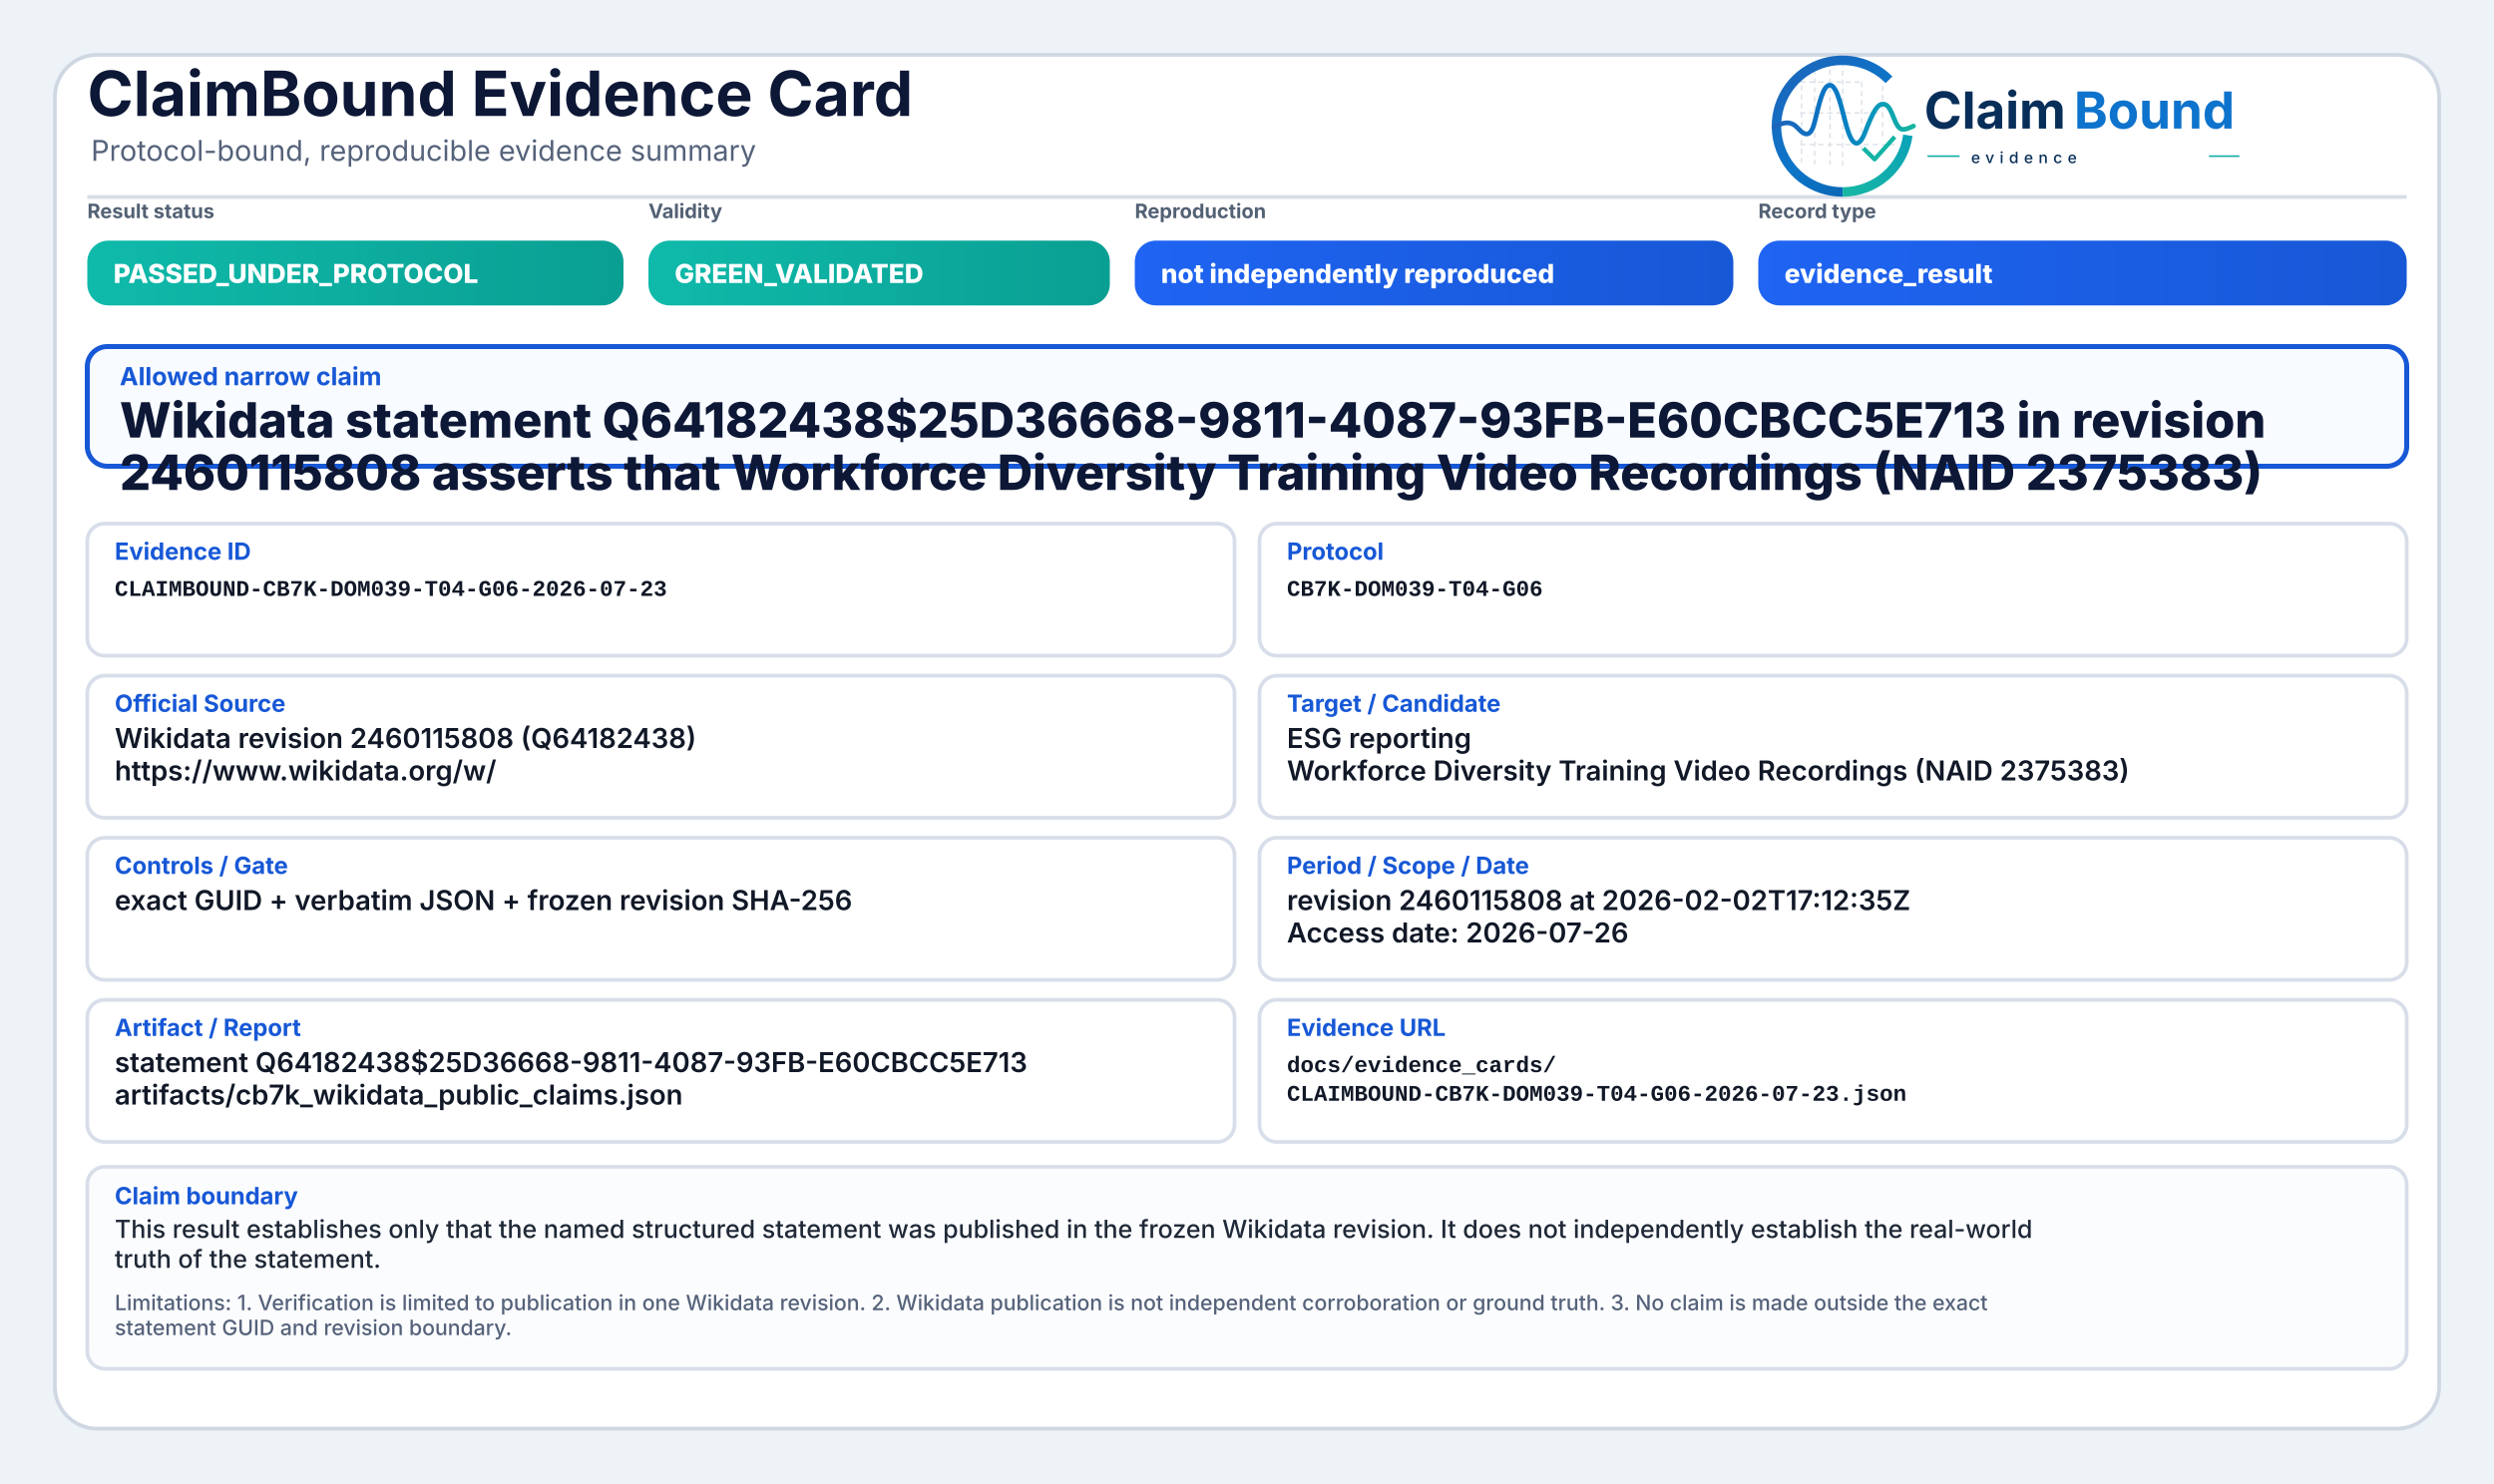
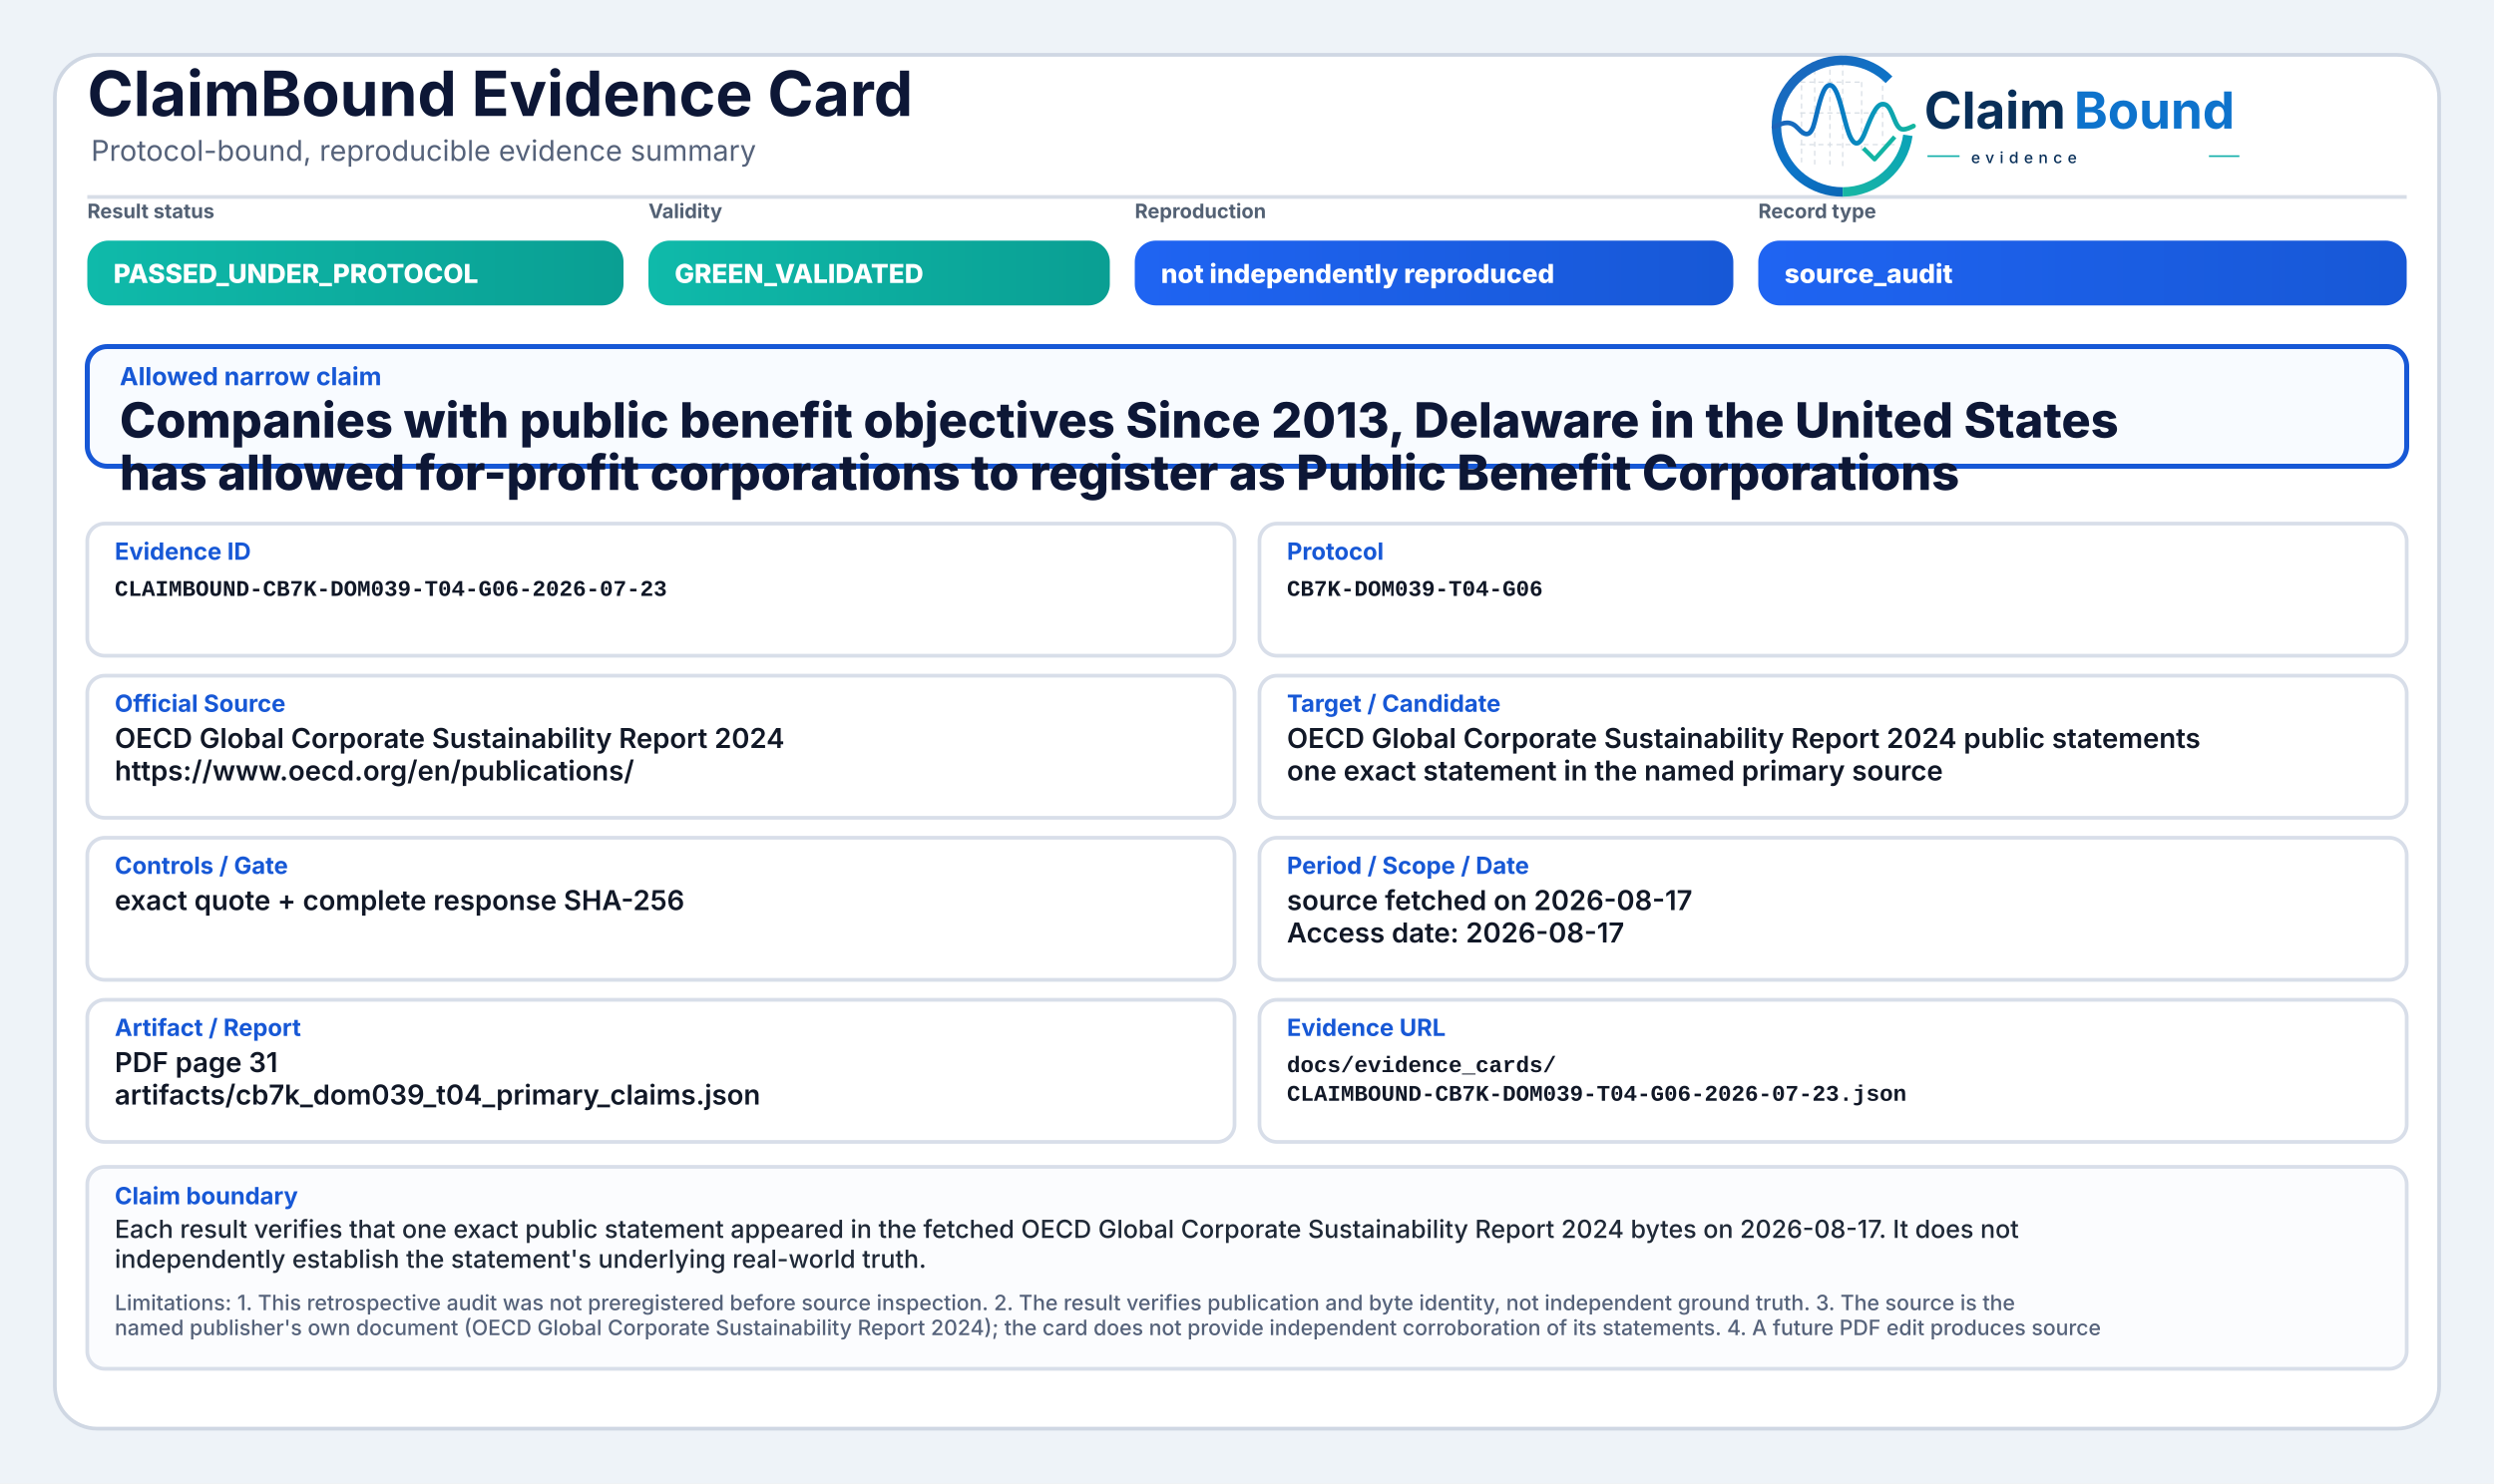
<svg xmlns="http://www.w3.org/2000/svg" width="2000" height="1190" viewBox="0 0 2000 1190" role="img" aria-label="ClaimBound Evidence Card">
  <defs>
    <linearGradient id="greenGrad" x1="0" y1="0" x2="1" y2="0">
      <stop offset="0%" stop-color="#0fbaaa" />
      <stop offset="100%" stop-color="#0a9f93" />
    </linearGradient>
    <linearGradient id="yellowGrad" x1="0" y1="0" x2="1" y2="0">
      <stop offset="0%" stop-color="#fbbf24" />
      <stop offset="100%" stop-color="#d97706" />
    </linearGradient>
    <linearGradient id="amberGrad" x1="0" y1="0" x2="1" y2="0">
      <stop offset="0%" stop-color="#f97316" />
      <stop offset="100%" stop-color="#c2410c" />
    </linearGradient>
    <linearGradient id="redGrad" x1="0" y1="0" x2="1" y2="0">
      <stop offset="0%" stop-color="#ef4444" />
      <stop offset="100%" stop-color="#b91c1c" />
    </linearGradient>
    <linearGradient id="grayGrad" x1="0" y1="0" x2="1" y2="0">
      <stop offset="0%" stop-color="#64748b" />
      <stop offset="100%" stop-color="#475569" />
    </linearGradient>
    <linearGradient id="blueGrad" x1="0" y1="0" x2="1" y2="0">
      <stop offset="0%" stop-color="#1f64f2" />
      <stop offset="100%" stop-color="#1758d6" />
    </linearGradient>
    <linearGradient id="logoRingBlue" x1="73" y1="453" x2="348" y2="793" gradientUnits="userSpaceOnUse">
      <stop offset="0" stop-color="#1E64BA" />
      <stop offset="0.55" stop-color="#0C75C8" />
      <stop offset="1" stop-color="#0A5FAB" />
    </linearGradient>
    <linearGradient id="logoRingTeal" x1="221" y1="792" x2="403" y2="594" gradientUnits="userSpaceOnUse">
      <stop offset="0" stop-color="#18B7A3" />
      <stop offset="1" stop-color="#089EBC" />
    </linearGradient>
    <linearGradient id="logoSignalGradient" x1="61" y1="628" x2="404" y2="628" gradientUnits="userSpaceOnUse">
      <stop offset="0" stop-color="#1E64BA" />
      <stop offset="0.43" stop-color="#0877C4" />
      <stop offset="0.72" stop-color="#0A97BB" />
      <stop offset="1" stop-color="#14B69E" />
    </linearGradient>
  </defs>
  <rect x="0" y="0" width="2000" height="1190" fill="#eef3f8" />
  <rect x="44" y="44" width="1912" height="1102" rx="34" fill="#ffffff" stroke="#cfd7e3" stroke-width="3" />
  <path d="M70 158 H1930" stroke="#d7dde7" stroke-width="3" />
  <text x="70" y="93" font-family="Inter, Segoe UI, Arial, sans-serif" font-size="50" font-weight="750" fill="#0d1736">ClaimBound Evidence Card</text>
  <text x="73" y="129" font-family="Inter, Segoe UI, Arial, sans-serif" font-size="23" font-weight="400" fill="#55627a">Protocol-bound, reproducible evidence summary</text>
  <g aria-label="ClaimBound evidence logo" transform="translate(1415,52) scale(0.33) translate(-40,-478)">
    <g stroke-linecap="butt" stroke-linejoin="round">
      <g stroke="#CBD3DC" stroke-width="3.2" stroke-linecap="round" stroke-dasharray="10 12" opacity="0.72">
        <path d="M130 507V714" />
        <path d="M162 490V719" />
        <path d="M199 491V719" />
        <path d="M230 471V726" />
        <path d="M276 521V690" />
        <path d="M327 508V650" />
        <path d="M128 520H277" />
        <path d="M128 595H327" />
        <path d="M128 672H355" />
      </g>
      <path d="M342.6 514.3A160 160 0 1 0 230 787" fill="none" stroke="url(#logoRingBlue)" stroke-width="23" />
      <path d="M230 787A160 160 0 0 0 388.4 649.3" fill="none" stroke="url(#logoRingTeal)" stroke-width="23" />
      <path d="M63 629.5C87 616.4 104.3 613.6 121.2 632.2C140.7 653.8 153.4 651.6 162.1 616.2C173.8 568.5 182.5 527.5 198.9 527.5C217.5 527.5 228.4 590.6 240.3 630.8C253.4 675.4 268.6 682.8 284.6 641.5C303.5 592.9 315.2 567.6 333.7 574.7C352.6 582 355.7 635.1 376.6 634.9C386.2 634.8 394 630.4 402 626.8" fill="none" stroke="url(#logoSignalGradient)" stroke-width="11.5" stroke-linecap="round" />
      <path d="M284 684.5L307.5 707.7L353 657" fill="none" stroke="#12B4A4" stroke-width="10.5" stroke-linecap="square" />
    </g>
    <text x="428" y="633" font-family="Inter, Segoe UI, Arial, sans-serif" font-size="124" font-weight="750" fill="#082F59" text-rendering="geometricPrecision">Claim</text>
    <text x="792" y="633" font-family="Inter, Segoe UI, Arial, sans-serif" font-size="124" font-weight="750" fill="#0E73CC" text-rendering="geometricPrecision">Bound</text>
    <line x1="436" y1="700" x2="514" y2="700" stroke="#11AFA9" stroke-width="4" />
    <text x="542" y="717" font-family="Inter, Segoe UI, Arial, sans-serif" font-size="38" font-weight="500" letter-spacing="13" fill="#082F59">evidence</text>
    <line x1="1120" y1="700" x2="1194" y2="700" stroke="#11AFA9" stroke-width="4" />
  </g>
  <text x="70" y="175" font-family="Inter, Segoe UI, Arial, sans-serif" font-size="16" font-weight="650" fill="#536174">Result status</text>
  <rect x="70" y="193" width="430" height="52" rx="17" fill="url(#greenGrad)" />
  <text x="91" y="227" font-family="Inter, Segoe UI, Arial, sans-serif" font-size="21" font-weight="800" fill="#ffffff">PASSED_UNDER_PROTOCOL</text>
  <text x="520" y="175" font-family="Inter, Segoe UI, Arial, sans-serif" font-size="16" font-weight="650" fill="#536174">Validity</text>
  <rect x="520" y="193" width="370" height="52" rx="17" fill="url(#greenGrad)" />
  <text x="541" y="227" font-family="Inter, Segoe UI, Arial, sans-serif" font-size="21" font-weight="800" fill="#ffffff">GREEN_VALIDATED</text>
  <text x="910" y="175" font-family="Inter, Segoe UI, Arial, sans-serif" font-size="16" font-weight="650" fill="#536174">Reproduction</text>
  <rect x="910" y="193" width="480" height="52" rx="17" fill="url(#blueGrad)" />
  <text x="931" y="227" font-family="Inter, Segoe UI, Arial, sans-serif" font-size="21" font-weight="800" fill="#ffffff">not independently reproduced</text>
  <text x="1410" y="175" font-family="Inter, Segoe UI, Arial, sans-serif" font-size="16" font-weight="650" fill="#536174">Record type</text>
  <rect x="1410" y="193" width="520" height="52" rx="17" fill="url(#blueGrad)" />
-   <text x="1431" y="227" font-family="Inter, Segoe UI, Arial, sans-serif" font-size="21" font-weight="800" fill="#ffffff">evidence_result</text>
+   <text x="1431" y="227" font-family="Inter, Segoe UI, Arial, sans-serif" font-size="21" font-weight="800" fill="#ffffff">source_audit</text>
  <rect x="70" y="278" width="1860" height="96" rx="16" fill="#f8fbff" stroke="#1758d6" stroke-width="4" />
  <text x="96" y="309" font-family="Inter, Segoe UI, Arial, sans-serif" font-size="20" font-weight="750" fill="#1758d6">Allowed narrow claim</text>
-   <text x="96" y="351" font-family="Inter, Segoe UI, Arial, sans-serif" font-size="39" font-weight="800" fill="#0d1736">Wikidata statement Q64182438$25D36668-9811-4087-93FB-E60CBCC5E713 in revision</text>
-   <text x="96" y="393" font-family="Inter, Segoe UI, Arial, sans-serif" font-size="39" font-weight="800" fill="#0d1736">2460115808 asserts that Workforce Diversity Training Video Recordings (NAID 2375383)</text>
+   <text x="96" y="351" font-family="Inter, Segoe UI, Arial, sans-serif" font-size="39" font-weight="800" fill="#0d1736">Companies with public benefit objectives Since 2013, Delaware in the United States</text>
+   <text x="96" y="393" font-family="Inter, Segoe UI, Arial, sans-serif" font-size="39" font-weight="800" fill="#0d1736">has allowed for-profit corporations to register as Public Benefit Corporations</text>
  <rect x="70" y="420" width="920" height="106" rx="14" fill="#ffffff" stroke="#d8dee9" stroke-width="3" />
  <text x="92" y="449" font-family="Inter, Segoe UI, Arial, sans-serif" font-size="19" font-weight="750" fill="#1758d6">Evidence ID</text>
  <text x="92" y="478" font-family="SFMono-Regular, Consolas, Liberation Mono, monospace" font-size="18" font-weight="600" fill="#111827">CLAIMBOUND-CB7K-DOM039-T04-G06-2026-07-23</text>
  <rect x="1010" y="420" width="920" height="106" rx="14" fill="#ffffff" stroke="#d8dee9" stroke-width="3" />
  <text x="1032" y="449" font-family="Inter, Segoe UI, Arial, sans-serif" font-size="19" font-weight="750" fill="#1758d6">Protocol</text>
  <text x="1032" y="478" font-family="SFMono-Regular, Consolas, Liberation Mono, monospace" font-size="18" font-weight="600" fill="#111827">CB7K-DOM039-T04-G06</text>
  <rect x="70" y="542" width="920" height="114" rx="14" fill="#ffffff" stroke="#d8dee9" stroke-width="3" />
  <text x="92" y="571" font-family="Inter, Segoe UI, Arial, sans-serif" font-size="19" font-weight="750" fill="#1758d6">Official Source</text>
-   <text x="92" y="600" font-family="Inter, Segoe UI, Arial, sans-serif" font-size="22" font-weight="600" fill="#111827">Wikidata revision 2460115808 (Q64182438)</text>
-   <text x="92" y="626" font-family="Inter, Segoe UI, Arial, sans-serif" font-size="22" font-weight="600" fill="#111827">https://www.wikidata.org/w/</text>
+   <text x="92" y="600" font-family="Inter, Segoe UI, Arial, sans-serif" font-size="22" font-weight="600" fill="#111827">OECD Global Corporate Sustainability Report 2024</text>
+   <text x="92" y="626" font-family="Inter, Segoe UI, Arial, sans-serif" font-size="22" font-weight="600" fill="#111827">https://www.oecd.org/en/publications/</text>
  <rect x="1010" y="542" width="920" height="114" rx="14" fill="#ffffff" stroke="#d8dee9" stroke-width="3" />
  <text x="1032" y="571" font-family="Inter, Segoe UI, Arial, sans-serif" font-size="19" font-weight="750" fill="#1758d6">Target / Candidate</text>
-   <text x="1032" y="600" font-family="Inter, Segoe UI, Arial, sans-serif" font-size="22" font-weight="600" fill="#111827">ESG reporting</text>
-   <text x="1032" y="626" font-family="Inter, Segoe UI, Arial, sans-serif" font-size="22" font-weight="600" fill="#111827">Workforce Diversity Training Video Recordings (NAID 2375383)</text>
+   <text x="1032" y="600" font-family="Inter, Segoe UI, Arial, sans-serif" font-size="22" font-weight="600" fill="#111827">OECD Global Corporate Sustainability Report 2024 public statements</text>
+   <text x="1032" y="626" font-family="Inter, Segoe UI, Arial, sans-serif" font-size="22" font-weight="600" fill="#111827">one exact statement in the named primary source</text>
  <rect x="70" y="672" width="920" height="114" rx="14" fill="#ffffff" stroke="#d8dee9" stroke-width="3" />
  <text x="92" y="701" font-family="Inter, Segoe UI, Arial, sans-serif" font-size="19" font-weight="750" fill="#1758d6">Controls / Gate</text>
-   <text x="92" y="730" font-family="Inter, Segoe UI, Arial, sans-serif" font-size="22" font-weight="600" fill="#111827">exact GUID + verbatim JSON + frozen revision SHA-256</text>
+   <text x="92" y="730" font-family="Inter, Segoe UI, Arial, sans-serif" font-size="22" font-weight="600" fill="#111827">exact quote + complete response SHA-256</text>
  <rect x="1010" y="672" width="920" height="114" rx="14" fill="#ffffff" stroke="#d8dee9" stroke-width="3" />
  <text x="1032" y="701" font-family="Inter, Segoe UI, Arial, sans-serif" font-size="19" font-weight="750" fill="#1758d6">Period / Scope / Date</text>
-   <text x="1032" y="730" font-family="Inter, Segoe UI, Arial, sans-serif" font-size="22" font-weight="600" fill="#111827">revision 2460115808 at 2026-02-02T17:12:35Z</text>
-   <text x="1032" y="756" font-family="Inter, Segoe UI, Arial, sans-serif" font-size="22" font-weight="600" fill="#111827">Access date: 2026-07-26</text>
+   <text x="1032" y="730" font-family="Inter, Segoe UI, Arial, sans-serif" font-size="22" font-weight="600" fill="#111827">source fetched on 2026-08-17</text>
+   <text x="1032" y="756" font-family="Inter, Segoe UI, Arial, sans-serif" font-size="22" font-weight="600" fill="#111827">Access date: 2026-08-17</text>
  <rect x="70" y="802" width="920" height="114" rx="14" fill="#ffffff" stroke="#d8dee9" stroke-width="3" />
  <text x="92" y="831" font-family="Inter, Segoe UI, Arial, sans-serif" font-size="19" font-weight="750" fill="#1758d6">Artifact / Report</text>
-   <text x="92" y="860" font-family="Inter, Segoe UI, Arial, sans-serif" font-size="22" font-weight="600" fill="#111827">statement Q64182438$25D36668-9811-4087-93FB-E60CBCC5E713</text>
-   <text x="92" y="886" font-family="Inter, Segoe UI, Arial, sans-serif" font-size="22" font-weight="600" fill="#111827">artifacts/cb7k_wikidata_public_claims.json</text>
+   <text x="92" y="860" font-family="Inter, Segoe UI, Arial, sans-serif" font-size="22" font-weight="600" fill="#111827">PDF page 31</text>
+   <text x="92" y="886" font-family="Inter, Segoe UI, Arial, sans-serif" font-size="22" font-weight="600" fill="#111827">artifacts/cb7k_dom039_t04_primary_claims.json</text>
  <rect x="1010" y="802" width="920" height="114" rx="14" fill="#ffffff" stroke="#d8dee9" stroke-width="3" />
  <text x="1032" y="831" font-family="Inter, Segoe UI, Arial, sans-serif" font-size="19" font-weight="750" fill="#1758d6">Evidence URL</text>
  <text x="1032" y="860" font-family="SFMono-Regular, Consolas, Liberation Mono, monospace" font-size="18" font-weight="600" fill="#111827">docs/evidence_cards/</text>
  <text x="1032" y="883" font-family="SFMono-Regular, Consolas, Liberation Mono, monospace" font-size="18" font-weight="600" fill="#111827">CLAIMBOUND-CB7K-DOM039-T04-G06-2026-07-23.json</text>
  <rect x="70" y="936" width="1860" height="162" rx="14" fill="#fbfcfe" stroke="#d8dee9" stroke-width="3" />
  <text x="92" y="966" font-family="Inter, Segoe UI, Arial, sans-serif" font-size="19" font-weight="750" fill="#1758d6">Claim boundary</text>
-   <text x="92" y="993" font-family="Inter, Segoe UI, Arial, sans-serif" font-size="20" font-weight="500" fill="#1f2937">This result establishes only that the named structured statement was published in the frozen Wikidata revision. It does not independently establish the real-world</text>
-   <text x="92" y="1017" font-family="Inter, Segoe UI, Arial, sans-serif" font-size="20" font-weight="500" fill="#1f2937">truth of the statement.</text>
-   <text x="92" y="1051" font-family="Inter, Segoe UI, Arial, sans-serif" font-size="17" font-weight="500" fill="#55627a">Limitations: 1. Verification is limited to publication in one Wikidata revision. 2. Wikidata publication is not independent corroboration or ground truth. 3. No claim is made outside the exact</text>
-   <text x="92" y="1071" font-family="Inter, Segoe UI, Arial, sans-serif" font-size="17" font-weight="500" fill="#55627a">statement GUID and revision boundary.</text>
+   <text x="92" y="993" font-family="Inter, Segoe UI, Arial, sans-serif" font-size="20" font-weight="500" fill="#1f2937">Each result verifies that one exact public statement appeared in the fetched OECD Global Corporate Sustainability Report 2024 bytes on 2026-08-17. It does not</text>
+   <text x="92" y="1017" font-family="Inter, Segoe UI, Arial, sans-serif" font-size="20" font-weight="500" fill="#1f2937">independently establish the statement's underlying real-world truth.</text>
+   <text x="92" y="1051" font-family="Inter, Segoe UI, Arial, sans-serif" font-size="17" font-weight="500" fill="#55627a">Limitations: 1. This retrospective audit was not preregistered before source inspection. 2. The result verifies publication and byte identity, not independent ground truth. 3. The source is the</text>
+   <text x="92" y="1071" font-family="Inter, Segoe UI, Arial, sans-serif" font-size="17" font-weight="500" fill="#55627a">named publisher's own document (OECD Global Corporate Sustainability Report 2024); the card does not provide independent corroboration of its statements. 4. A future PDF edit produces source</text>
</svg>
